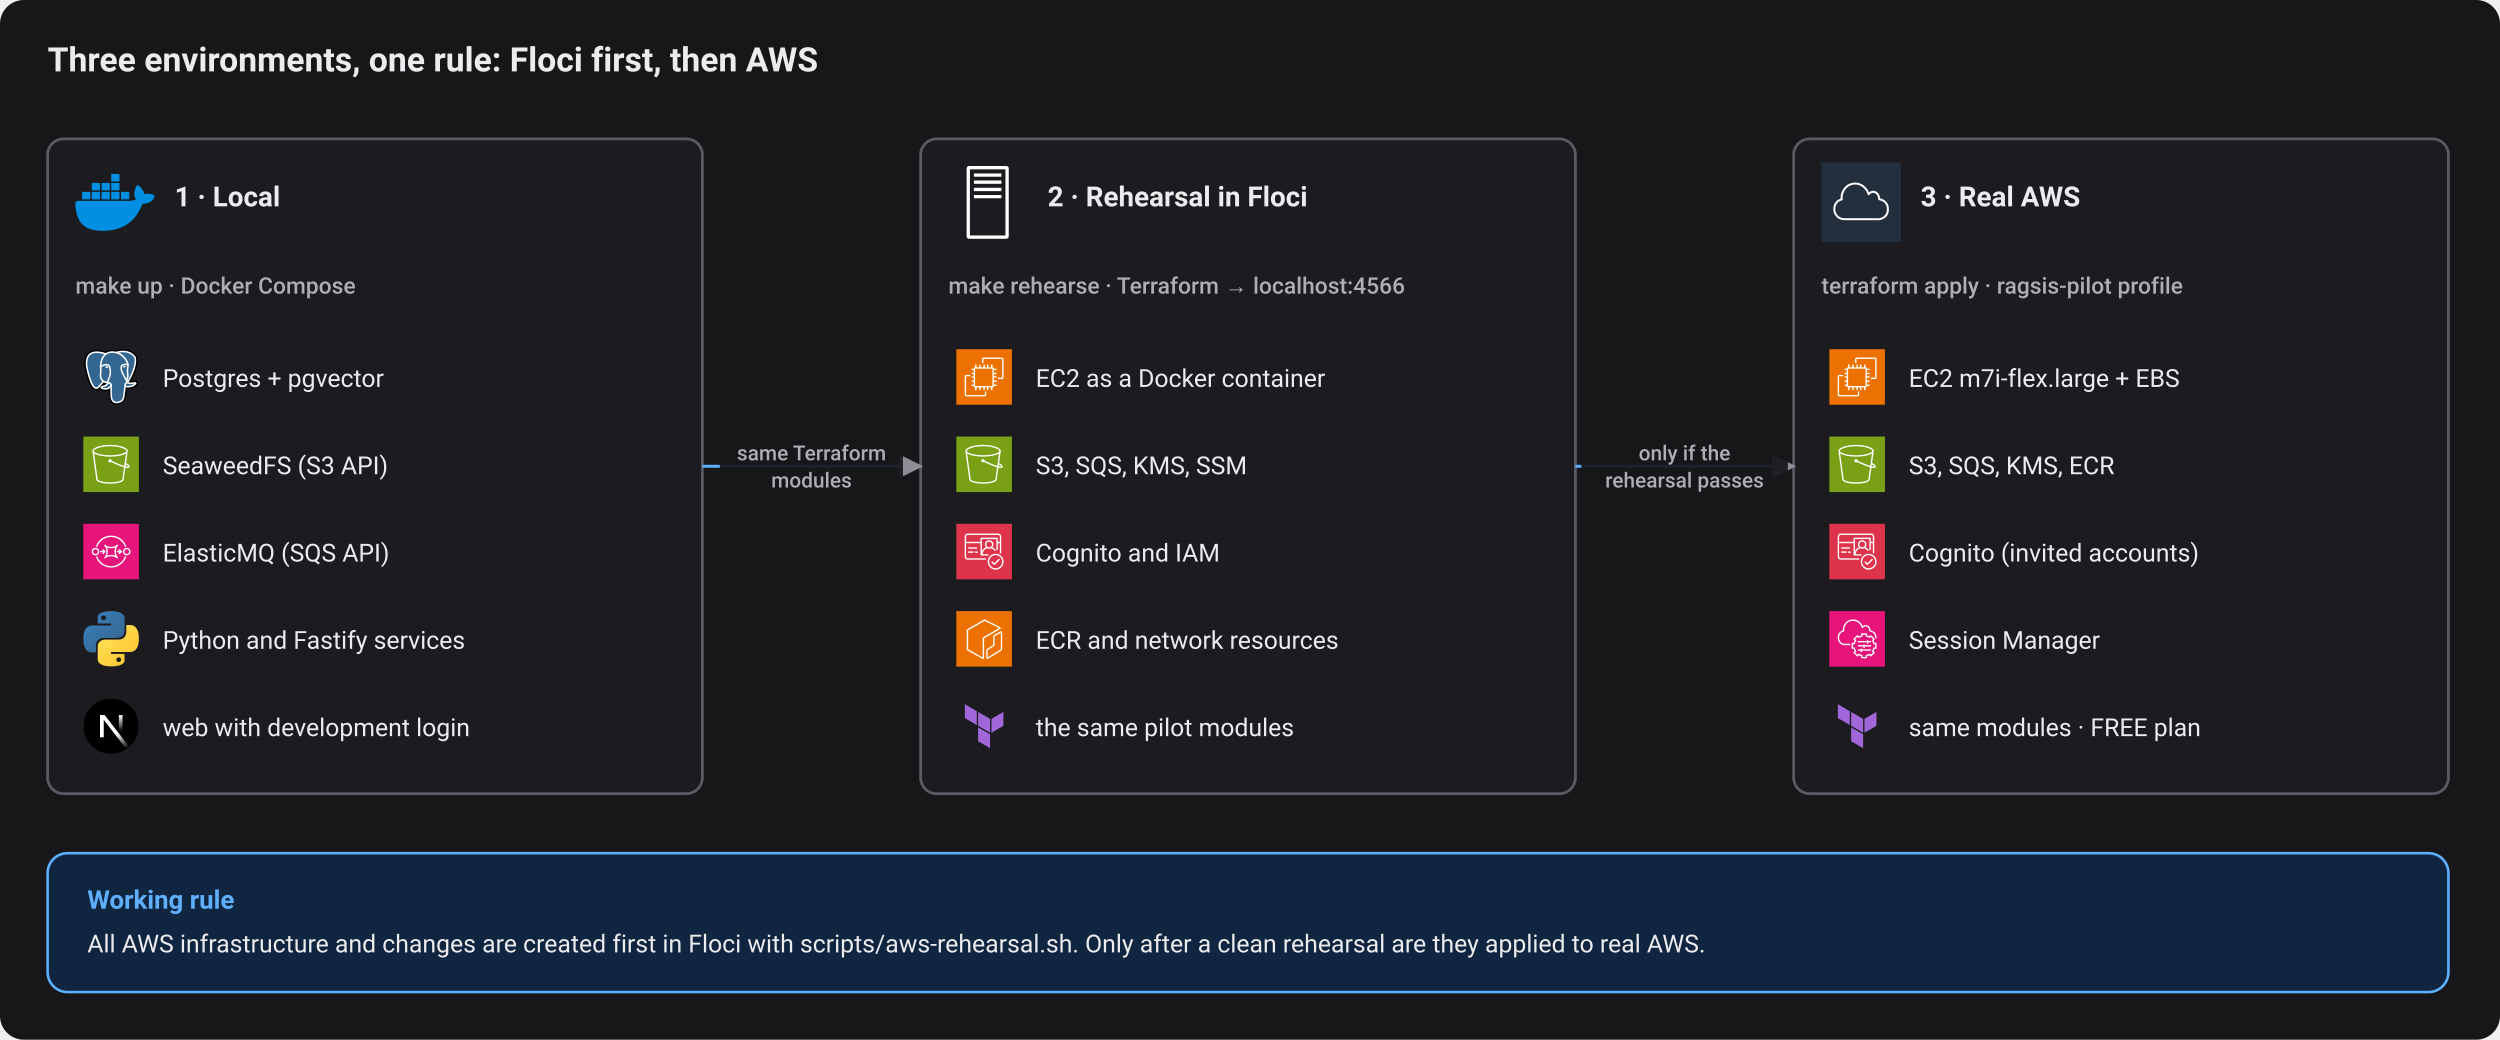
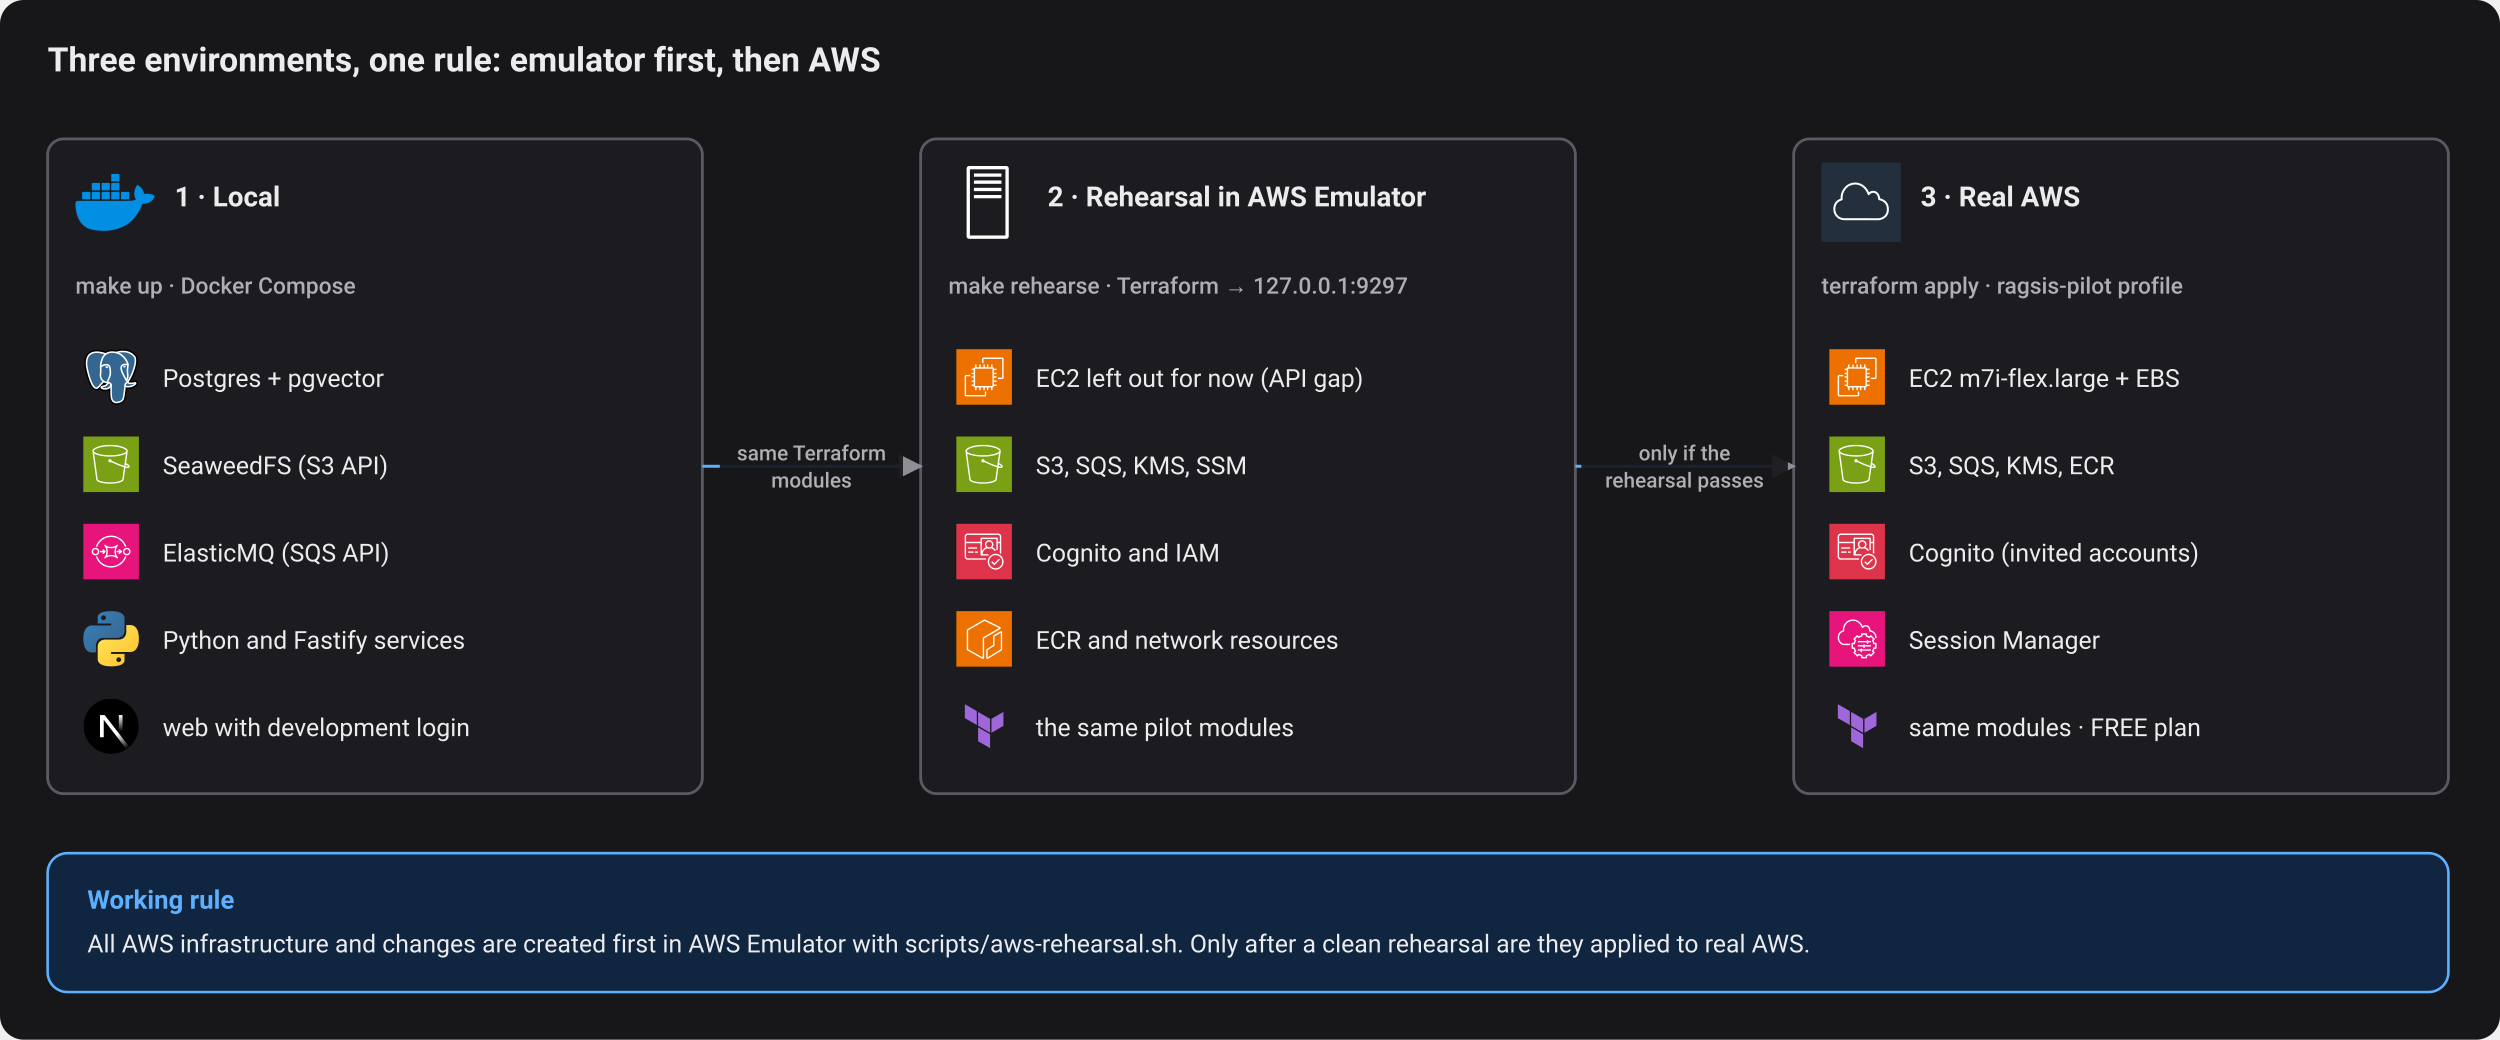
<svg xmlns="http://www.w3.org/2000/svg" viewBox="0 0 1260 524" width="1260" height="524" font-family="ui-sans-serif, system-ui, -apple-system, 'Segoe UI', Roboto, 'Helvetica Neue', Arial, sans-serif" role="img" aria-labelledby="t d">
  <defs>
    <marker id="arrow" viewBox="0 0 10 10" refX="9" refY="5" markerWidth="8" markerHeight="8" orient="auto">
      <path d="M0,0 L10,5 L0,10 z" fill="#8e8e96" />
    </marker>
    <marker id="arrow-s" viewBox="0 0 10 10" refX="1" refY="5" markerWidth="8" markerHeight="8" orient="auto-start-reverse">
      <path d="M0,0 L10,5 L0,10 z" fill="#8e8e96" />
    </marker>
  </defs>
  <rect width="1260" height="524" rx="12" fill="#17171a" />
-   <text x="24.0" y="36.0" font-size="17" font-weight="700" fill="#ececef" text-anchor="start">Three environments, one rule: Floci first, then AWS</text>
+   <text x="24.0" y="36.0" font-size="17" font-weight="700" fill="#ececef" text-anchor="start">Three environments, one rule: emulator first, then AWS</text>
  <rect x="24" y="70" width="330" height="330" rx="8" fill="#1c1c20" stroke="#5a5a64" stroke-width="1.4" />
  <text x="36.0" y="89.0" font-size="12.5" font-weight="600" fill="#aeaeb5" text-anchor="start" />
  <svg x="38.0" y="82.0" width="40.0" height="40.0" viewBox="0 0 24 24" preserveAspectRatio="xMidYMid meet">
    <g fill="#008fe2">
      <path d="M13.98 11.08h2.12a.19.19 0 0 0 .19-.19V9.01a.19.19 0 0 0-.19-.19h-2.12a.18.18 0 0 0-.18.18v1.9c0 .1.08.18.18.18m-2.95-5.43h2.12a.19.19 0 0 0 .18-.19V3.57a.19.19 0 0 0-.18-.18h-2.12a.18.18 0 0 0-.19.18v1.9c0 .1.09.18.19.18m0 2.71h2.12a.19.19 0 0 0 .18-.18V6.29a.19.19 0 0 0-.18-.18h-2.12a.18.18 0 0 0-.19.18v1.89c0 .1.09.18.19.18m-2.93 0h2.12a.19.19 0 0 0 .18-.18V6.29a.18.18 0 0 0-.18-.18H8.1a.18.18 0 0 0-.18.18v1.89c0 .1.08.18.18.18m-2.96 0h2.11a.19.19 0 0 0 .19-.18V6.29a.18.18 0 0 0-.19-.18H5.14a.19.19 0 0 0-.19.18v1.89c0 .1.08.18.19.18m5.89 2.72h2.12a.19.19 0 0 0 .18-.19V9.01a.19.19 0 0 0-.18-.19h-2.12a.18.18 0 0 0-.19.18v1.9c0 .1.09.18.19.18m-2.93 0h2.12a.18.18 0 0 0 .18-.19V9.01a.18.18 0 0 0-.18-.19H8.1a.18.18 0 0 0-.18.18v1.9c0 .1.08.18.18.18m-2.96 0h2.11a.18.18 0 0 0 .19-.19V9.01a.18.18 0 0 0-.18-.19H5.14a.19.19 0 0 0-.19.19v1.88c0 .1.08.19.19.19m-2.92 0h2.12a.18.18 0 0 0 .18-.19V9.01a.18.18 0 0 0-.18-.19H2.22a.18.18 0 0 0-.19.18v1.9c0 .1.08.18.19.18m21.54-1.19c-.06-.05-.67-.51-1.95-.51-.34 0-.68.03-1.01.09a3.77 3.77 0 0 0-1.72-2.57l-.34-.2-.23.33a4.6 4.6 0 0 0-.6 1.43c-.24.97-.1 1.88.4 2.66a4.7 4.7 0 0 1-1.75.42H.76a.75.75 0 0 0-.76.75 11.38 11.38 0 0 0 .7 4.06 6.03 6.03 0 0 0 2.4 3.12c1.18.73 3.1 1.14 5.28 1.14.98 0 1.96-.08 2.93-.26a12.25 12.25 0 0 0 3.82-1.4 10.5 10.5 0 0 0 2.61-2.13c1.25-1.42 2-3 2.55-4.4h.23c1.37 0 2.21-.55 2.68-1 .3-.3.55-.66.7-1.06l.1-.28Z" />
    </g>
  </svg>
  <text x="88.0" y="104.0" font-size="14" font-weight="700" fill="#ececef" text-anchor="start">1 · Local</text>
  <text x="38.0" y="148.0" font-size="11.5" font-weight="500" fill="#aeaeb5" text-anchor="start">make up · Docker Compose</text>
  <svg x="42.0" y="176.0" width="28.0" height="28.0" viewBox="0 0 432.071 445.383" preserveAspectRatio="xMidYMid meet">
    <g style="fill-rule:nonzero;clip-rule:nonzero;fill:none;stroke:#fff;stroke-width:12.465;stroke-linecap:round;stroke-linejoin:round;stroke-miterlimit:4">
      <path d="M323.205 324.227c2.833-23.601 1.984-27.062 19.563-23.239l4.463.392c13.517.615 31.199-2.174 41.587-7 22.362-10.376 35.622-27.7 13.572-23.148-50.297 10.376-53.755-6.655-53.755-6.655 53.111-78.803 75.313-178.836 56.149-203.322-52.27-66.789-142.748-35.206-144.262-34.386l-.482.089c-9.938-2.062-21.06-3.294-33.554-3.496-22.761-.374-40.032 5.967-53.133 15.904 0 0-161.408-66.498-153.899 83.628 1.597 31.936 45.777 241.655 98.47 178.31 19.259-23.163 37.871-42.748 37.871-42.748 9.242 6.14 20.307 9.272 31.912 8.147l.897-.765c-.281 2.876-.157 5.689.359 9.019-13.572 15.167-9.584 17.83-36.723 23.416-27.457 5.659-11.326 15.734-.797 18.367 12.768 3.193 42.305 7.716 62.268-20.224l-.795 3.188c5.325 4.26 4.965 30.619 5.72 49.452.756 18.834 2.017 36.409 5.856 46.771 3.839 10.36 8.369 37.05 44.036 29.406 29.809-6.388 52.6-15.582 54.677-101.107" style="fill:#000;stroke:#000;stroke-width:37.395;stroke-linecap:butt;stroke-linejoin:miter" />
      <path stroke="none" d="M402.395 271.23c-50.302 10.376-53.76-6.655-53.76-6.655 53.111-78.808 75.313-178.843 56.153-203.326-52.27-66.785-142.752-35.2-144.262-34.38l-.486.087c-9.938-2.063-21.06-3.292-33.56-3.496-22.761-.373-40.026 5.967-53.127 15.902 0 0-161.411-66.495-153.904 83.63 1.597 31.938 45.776 241.657 98.471 178.312 19.26-23.163 37.869-42.748 37.869-42.748 9.243 6.14 20.308 9.272 31.908 8.147l.901-.765c-.28 2.876-.152 5.689.361 9.019-13.575 15.167-9.586 17.83-36.723 23.416-27.459 5.659-11.328 15.734-.796 18.367 12.768 3.193 42.307 7.716 62.266-20.224l-.796 3.188c5.319 4.26 9.054 27.711 8.428 48.969-.626 21.259-1.044 35.854 3.147 47.254 4.191 11.4 8.368 37.05 44.042 29.406 29.809-6.388 45.256-22.942 47.405-50.555 1.525-19.631 4.976-16.729 5.194-34.28l2.768-8.309c3.192-26.611.507-35.196 18.872-31.203l4.463.392c13.517.615 31.208-2.174 41.591-7 22.358-10.376 35.618-27.7 13.573-23.148z" style="fill:#336791;stroke:none" />
      <path d="M215.866 286.484c-1.385 49.516.348 99.377 5.193 111.495 4.848 12.118 15.223 35.688 50.9 28.045 29.806-6.39 40.651-18.756 45.357-46.051 3.466-20.082 10.148-75.854 11.005-87.281M173.104 38.256S11.583-27.76 19.092 122.365c1.597 31.938 45.779 241.664 98.473 178.316 19.256-23.166 36.671-41.335 36.671-41.335M260.349 26.207c-5.591 1.753 89.848-34.889 144.087 34.417 19.159 24.484-3.043 124.519-56.153 203.329" />
      <path d="M348.282 263.953s3.461 17.036 53.764 6.653c22.04-4.552 8.776 12.774-13.577 23.155-18.345 8.514-59.474 10.696-60.146-1.069-1.729-30.355 21.647-21.133 19.96-28.739-1.525-6.85-11.979-13.573-18.894-30.338-6.037-14.633-82.796-126.849 21.287-110.183 3.813-.789-27.146-99.002-124.553-100.599-97.385-1.597-94.19 119.762-94.19 119.762" style="stroke-linejoin:bevel" />
      <path d="M188.604 274.334c-13.577 15.166-9.584 17.829-36.723 23.417-27.459 5.66-11.326 15.733-.797 18.365 12.768 3.195 42.307 7.718 62.266-20.229 6.078-8.509-.036-22.086-8.385-25.547-4.034-1.671-9.428-3.765-16.361 3.994z" />
      <path d="M187.715 274.069c-1.368-8.917 2.93-19.528 7.536-31.942 6.922-18.626 22.893-37.255 10.117-96.339-9.523-44.029-73.396-9.163-73.436-3.193-.039 5.968 2.889 30.26-1.067 58.548-5.162 36.913 23.488 68.132 56.479 64.938" />
      <path d="M172.517 141.7c-.288 2.039 3.733 7.48 8.976 8.207 5.234.73 9.714-3.522 9.998-5.559.284-2.039-3.732-4.285-8.977-5.015-5.237-.731-9.719.333-9.996 2.367z" style="fill:#fff;stroke-width:4.155;stroke-linecap:butt;stroke-linejoin:miter" />
      <path d="M331.941 137.543c.284 2.039-3.732 7.48-8.976 8.207-5.238.73-9.718-3.522-10.005-5.559-.277-2.039 3.74-4.285 8.979-5.015 5.239-.73 9.718.333 10.002 2.368z" style="fill:#fff;stroke-width:2.078;stroke-linecap:butt;stroke-linejoin:miter" />
      <path d="M350.676 123.432c.863 15.994-3.445 26.888-3.988 43.914-.804 24.748 11.799 53.074-7.191 81.435" />
    </g>
  </svg>
  <text x="82.0" y="195.0" font-size="12.5" font-weight="400" fill="#ececef" text-anchor="start">Postgres + pgvector</text>
  <svg x="42.0" y="220.0" width="28.0" height="28.0" viewBox="0 0 80 80" preserveAspectRatio="xMidYMid meet">
    <g stroke="none" stroke-width="1" fill="none" fill-rule="evenodd">
      <g fill="#7AA116">
        <rect x="0" y="0" width="80" height="80" />
      </g>
      <g transform="translate(12.9999, 11.9996)" fill="#FFFFFF">
        <path d="M47.836,30.893 L48.22,28.189 C51.761,30.31 51.807,31.186 51.806,31.21 C51.8,31.215 51.196,31.719 47.836,30.893 L47.836,30.893 Z M45.893,30.353 C39.773,28.501 31.25,24.591 27.801,22.961 C27.801,22.947 27.805,22.934 27.805,22.92 C27.805,21.595 26.727,20.517 25.401,20.517 C24.077,20.517 22.999,21.595 22.999,22.92 C22.999,24.245 24.077,25.323 25.401,25.323 C25.983,25.323 26.511,25.106 26.928,24.761 C30.986,26.682 39.443,30.535 45.608,32.355 L43.17,49.561 C43.163,49.608 43.16,49.655 43.16,49.702 C43.16,51.217 36.453,54 25.494,54 C14.419,54 7.641,51.217 7.641,49.702 C7.641,49.656 7.638,49.611 7.632,49.566 L2.538,12.359 C6.947,15.394 16.43,17 25.5,17 C34.556,17 44.023,15.4 48.441,12.374 L45.893,30.353 Z M2,8.478 C2.072,7.162 9.634,2 25.5,2 C41.364,2 48.927,7.161 49,8.478 L49,8.927 C48.13,11.878 38.33,15 25.5,15 C12.648,15 2.843,11.868 2,8.913 L2,8.478 Z M51,8.5 C51,5.035 41.066,0 25.5,0 C9.934,0 0,5.035 0,8.5 L0.094,9.254 L5.642,49.778 C5.775,54.31 17.861,56 25.494,56 C34.966,56 45.029,53.822 45.159,49.781 L47.555,32.884 C48.888,33.203 49.985,33.366 50.866,33.366 C52.049,33.366 52.849,33.077 53.334,32.499 C53.732,32.025 53.884,31.451 53.77,30.84 C53.511,29.456 51.868,27.964 48.522,26.055 L50.898,9.293 L51,8.5 Z" />
      </g>
    </g>
  </svg>
  <text x="82.0" y="239.0" font-size="12.5" font-weight="400" fill="#ececef" text-anchor="start">SeaweedFS (S3 API)</text>
  <svg x="42.0" y="264.0" width="28.0" height="28.0" viewBox="0 0 80 80" preserveAspectRatio="xMidYMid meet">
    <g stroke="none" stroke-width="1" fill="none" fill-rule="evenodd">
      <g fill="#E7157B">
        <rect x="0" y="0" width="80" height="80" />
      </g>
      <path d="M28.717,43.688 L31.719,40.722 C31.907,40.536 32.013,40.283 32.014,40.02 C32.015,39.756 31.91,39.503 31.723,39.316 L28.721,36.316 L27.302,37.718 L28.59,39.006 L24.009,39.006 L24.009,40.994 L28.606,40.994 L27.306,42.278 L28.717,43.688 Z M51.628,43.778 L55.63,40.793 C55.88,40.605 56.03,40.311 56.03,39.999 C56.03,39.686 55.88,39.391 55.629,39.203 L51.627,36.222 L50.426,37.813 L52.027,39.006 L48.024,39.006 L48.024,40.994 L52.026,40.994 L50.425,42.187 L51.628,43.778 Z M35.208,40 C35.208,42.111 34.843,44.101 34.16,45.833 C35.961,45.141 37.991,44.795 40.019,44.795 C42.048,44.795 44.078,45.141 45.877,45.833 C45.196,44.101 44.83,42.111 44.83,40 C44.83,37.889 45.196,35.9 45.877,34.167 C42.278,35.55 37.761,35.55 34.16,34.167 C34.843,35.9 35.208,37.889 35.208,40 L35.208,40 Z M30.306,49.651 C30.111,49.457 30.013,49.203 30.013,48.948 C30.013,48.694 30.111,48.439 30.306,48.245 C32.122,46.441 33.207,43.358 33.207,40 C33.207,36.642 32.122,33.559 30.306,31.755 C30.111,31.561 30.013,31.306 30.013,31.052 C30.013,30.797 30.111,30.543 30.306,30.349 C30.697,29.96 31.33,29.96 31.721,30.349 C35.598,34.202 44.44,34.202 48.318,30.349 C48.709,29.96 49.341,29.96 49.733,30.349 C49.928,30.543 50.026,30.797 50.026,31.052 C50.026,31.306 49.928,31.561 49.733,31.755 C47.916,33.559 46.832,36.642 46.832,40 C46.832,43.358 47.916,46.441 49.733,48.245 C49.928,48.439 50.026,48.694 50.026,48.948 C50.026,49.203 49.928,49.457 49.733,49.651 C49.537,49.845 49.281,49.943 49.025,49.943 C48.769,49.943 48.513,49.845 48.318,49.651 C44.44,45.798 35.598,45.798 31.721,49.651 C31.33,50.04 30.697,50.04 30.306,49.651 L30.306,49.651 Z M66.001,40.005 C66.001,39.078 65.638,38.207 64.978,37.552 C64.298,36.875 63.403,36.538 62.51,36.538 C61.616,36.538 60.722,36.875 60.041,37.552 C58.679,38.904 58.679,41.105 60.041,42.458 C61.402,43.81 63.615,43.811 64.978,42.458 C65.638,41.803 66.001,40.932 66.001,40.005 L66.001,40.005 Z M66.393,43.864 C65.323,44.928 63.917,45.459 62.51,45.459 C61.103,45.459 59.697,44.928 58.626,43.864 C56.484,41.736 56.484,38.274 58.626,36.146 C60.769,34.017 64.253,34.019 66.393,36.146 C68.536,38.274 68.536,41.736 66.393,43.864 L66.393,43.864 Z M20.98,40.028 C20.98,39.101 20.617,38.23 19.957,37.575 C19.298,36.92 18.421,36.559 17.489,36.559 C16.557,36.559 15.681,36.92 15.02,37.575 C14.361,38.23 13.999,39.101 13.999,40.028 C13.999,40.953 14.361,41.824 15.02,42.481 C16.34,43.79 18.639,43.79 19.957,42.481 C20.617,41.824 20.98,40.953 20.98,40.028 L20.98,40.028 Z M21.372,43.887 C20.302,44.95 18.896,45.482 17.489,45.482 C16.083,45.482 14.677,44.95 13.605,43.887 C11.465,41.759 11.465,38.297 13.605,36.169 C15.748,34.041 19.231,34.041 21.372,36.169 C23.514,38.297 23.514,41.759 21.372,43.887 L21.372,43.887 Z M54.896,54.856 C50.901,58.826 45.589,61.011 39.939,61.011 C34.288,61.011 28.976,58.826 24.982,54.856 C22.242,52.135 20.734,48.883 19.951,46.635 L18.06,47.285 C18.912,49.731 20.558,53.273 23.567,56.262 C27.939,60.608 33.753,63 39.939,63 C46.124,63 51.938,60.608 56.311,56.262 C58.837,53.753 60.85,50.564 61.979,47.282 L60.086,46.638 C59.053,49.638 57.21,52.557 54.896,54.856 L54.896,54.856 Z M19.95,33.366 L18.061,32.714 C19.272,29.25 21.229,26.061 23.573,23.733 C27.943,19.391 33.755,17 39.939,17 C46.123,17 51.935,19.391 56.305,23.733 C58.771,26.184 60.84,29.457 61.977,32.714 L60.088,33.366 C59.044,30.384 57.15,27.385 54.89,25.139 C50.898,21.172 45.588,18.989 39.939,18.989 C34.29,18.989 28.98,21.172 24.988,25.139 C22.854,27.26 21.065,30.182 19.95,33.366 L19.95,33.366 Z" fill="#FFFFFF" />
    </g>
  </svg>
  <text x="82.0" y="283.0" font-size="12.5" font-weight="400" fill="#ececef" text-anchor="start">ElasticMQ (SQS API)</text>
  <svg x="42.0" y="308.0" width="28.0" height="28.0" viewBox="16 16 32 32" preserveAspectRatio="xMidYMid meet">
    <g fill="none">
      <path fill="url(#i127-a)" d="M31.885 16c-8.124 0-7.617 3.523-7.617 3.523l.01 3.65h7.752v1.095H21.197S16 23.678 16 31.876c0 8.196 4.537 7.906 4.537 7.906h2.708v-3.804s-.146-4.537 4.465-4.537h7.688s4.32.07 4.32-4.175v-7.019S40.374 16 31.885 16zm-4.275 2.454a1.394 1.394 0 1 1 0 2.79 1.393 1.393 0 0 1-1.395-1.395c0-.771.624-1.395 1.395-1.395z" />
      <path fill="url(#i127-b)" d="M32.115 47.833c8.124 0 7.617-3.523 7.617-3.523l-.01-3.65H31.97v-1.095h10.832S48 40.155 48 31.958c0-8.197-4.537-7.906-4.537-7.906h-2.708v3.803s.146 4.537-4.465 4.537h-7.688s-4.32-.07-4.32 4.175v7.019s-.656 4.247 7.833 4.247zm4.275-2.454a1.393 1.393 0 0 1-1.395-1.395 1.394 1.394 0 1 1 1.395 1.395z" />
      <defs>
        <linearGradient id="i127-a" x1="19.075" x2="34.898" y1="18.782" y2="34.658" gradientUnits="userSpaceOnUse">
          <stop stop-color="#387EB8" />
          <stop offset="1" stop-color="#366994" />
        </linearGradient>
        <linearGradient id="i127-b" x1="28.809" x2="45.803" y1="28.882" y2="45.163" gradientUnits="userSpaceOnUse">
          <stop stop-color="#FFE052" />
          <stop offset="1" stop-color="#FFC331" />
        </linearGradient>
      </defs>
    </g>
  </svg>
  <text x="82.0" y="327.0" font-size="12.5" font-weight="400" fill="#ececef" text-anchor="start">Python and Fastify services</text>
  <svg x="42.0" y="352.0" width="28.0" height="28.0" viewBox="0 0 180 180" preserveAspectRatio="xMidYMid meet">
    <mask height="180" id="i128-:r8:mask0_408_134" maskUnits="userSpaceOnUse" width="180" x="0" y="0" style="mask-type: alpha;">
      <circle cx="90" cy="90" fill="black" r="90" />
    </mask>
    <g mask="url(#i128-:r8:mask0_408_134)">
      <circle cx="90" cy="90" data-circle="true" fill="black" r="90" />
      <path d="M149.508 157.52L69.142 54H54V125.97H66.114V69.384L139.999 164.845C143.333 162.614 146.509 160.165 149.508 157.52Z" fill="url(#i128-:r8:paint0_linear_408_134)" />
      <rect fill="url(#i128-:r8:paint1_linear_408_134)" height="72" width="12" x="115" y="54" />
    </g>
    <defs>
      <linearGradient gradientUnits="userSpaceOnUse" id="i128-:r8:paint0_linear_408_134" x1="109" x2="144.5" y1="116.5" y2="160.5">
        <stop stop-color="white" />
        <stop offset="1" stop-color="white" stop-opacity="0" />
      </linearGradient>
      <linearGradient gradientUnits="userSpaceOnUse" id="i128-:r8:paint1_linear_408_134" x1="121" x2="120.799" y1="54" y2="106.875">
        <stop stop-color="white" />
        <stop offset="1" stop-color="white" stop-opacity="0" />
      </linearGradient>
    </defs>
  </svg>
  <text x="82.0" y="371.0" font-size="12.5" font-weight="400" fill="#ececef" text-anchor="start">web with development login</text>
  <rect x="464" y="70" width="330" height="330" rx="8" fill="#1c1c20" stroke="#5a5a64" stroke-width="1.4" />
  <text x="476.0" y="89.0" font-size="12.5" font-weight="600" fill="#aeaeb5" text-anchor="start" />
  <svg x="478.0" y="82.0" width="40.0" height="40.0" viewBox="0 0 48 48" preserveAspectRatio="xMidYMid meet">
    <g stroke="none" stroke-width="1" fill="none" fill-rule="evenodd">
      <path d="M15.437,21.52 L32.064,21.52 L32.064,19.52 L15.437,19.52 L15.437,21.52 Z M15.437,17.196 L32.064,17.196 L32.064,15.196 L15.437,15.196 L15.437,17.196 Z M15.437,12.762 L32.064,12.762 L32.064,10.762 L15.437,10.762 L15.437,12.762 Z M15.437,8.494 L32.064,8.494 L32.064,6.494 L15.437,6.494 L15.437,8.494 Z M13,44.013 L34.499,44.013 L34.499,4 L13,4 L13,44.013 Z M35.032,2 L12.468,2 C11.659,2 11,2.659 11,3.469 L11,44.545 C11,45.355 11.659,46.013 12.468,46.013 L35.032,46.013 C35.841,46.013 36.499,45.355 36.499,44.545 L36.499,3.469 C36.499,2.659 35.841,2 35.032,2 L35.032,2 Z" fill="#FFFFFF" />
    </g>
  </svg>
-   <text x="528.0" y="104.0" font-size="14" font-weight="700" fill="#ececef" text-anchor="start">2 · Rehearsal in Floci</text>
-   <text x="478.0" y="148.0" font-size="11.5" font-weight="500" fill="#aeaeb5" text-anchor="start">make rehearse · Terraform → localhost:4566</text>
+   <text x="528.0" y="104.0" font-size="14" font-weight="700" fill="#ececef" text-anchor="start">2 · Rehearsal in AWS Emulator</text>
+   <text x="478.0" y="148.0" font-size="11.5" font-weight="500" fill="#aeaeb5" text-anchor="start">make rehearse · Terraform → 127.0.0.1:9297</text>
  <svg x="482.0" y="176.0" width="28.0" height="28.0" viewBox="0 0 80 80" preserveAspectRatio="xMidYMid meet">
    <g stroke="none" stroke-width="1" fill="none" fill-rule="evenodd">
      <g fill="#ED7100">
        <rect x="0" y="0" width="80" height="80" />
      </g>
      <path d="M27,53 L52,53 L52,28 L27,28 L27,53 Z M54,28 L58,28 L58,30 L54,30 L54,34 L58,34 L58,36 L54,36 L54,39 L58,39 L58,41 L54,41 L54,45 L58,45 L58,47 L54,47 L54,51 L58,51 L58,53 L54,53 L54,53.136 C54,54.164 53.164,55 52.136,55 L52,55 L52,59 L50,59 L50,55 L46,55 L46,59 L44,59 L44,55 L41,55 L41,59 L39,59 L39,55 L35,55 L35,59 L33,59 L33,55 L29,55 L29,59 L27,59 L27,55 L26.864,55 C25.836,55 25,54.164 25,53.136 L25,53 L22,53 L22,51 L25,51 L25,47 L22,47 L22,45 L25,45 L25,41 L22,41 L22,39 L25,39 L25,36 L22,36 L22,34 L25,34 L25,30 L22,30 L22,28 L25,28 L25,27.864 C25,26.836 25.836,26 26.864,26 L27,26 L27,22 L29,22 L29,26 L33,26 L33,22 L35,22 L35,26 L39,26 L39,22 L41,22 L41,26 L44,26 L44,22 L46,22 L46,26 L50,26 L50,22 L52,22 L52,26 L52.136,26 C53.164,26 54,26.836 54,27.864 L54,28 Z M41,65.876 C41,65.944 40.944,66 40.876,66 L14.124,66 C14.056,66 14,65.944 14,65.876 L14,39.124 C14,39.056 14.056,39 14.124,39 L20,39 L20,37 L14.124,37 C12.953,37 12,37.953 12,39.124 L12,65.876 C12,67.047 12.953,68 14.124,68 L40.876,68 C42.047,68 43,67.047 43,65.876 L43,61 L41,61 L41,65.876 Z M68,14.124 L68,40.876 C68,42.047 67.047,43 65.876,43 L60,43 L60,41 L65.876,41 C65.944,41 66,40.944 66,40.876 L66,14.124 C66,14.056 65.944,14 65.876,14 L39.124,14 C39.056,14 39,14.056 39,14.124 L39,20 L37,20 L37,14.124 C37,12.953 37.953,12 39.124,12 L65.876,12 C67.047,12 68,12.953 68,14.124 L68,14.124 Z" fill="#FFFFFF" />
    </g>
  </svg>
-   <text x="522.0" y="195.0" font-size="12.5" font-weight="400" fill="#ececef" text-anchor="start">EC2 as a Docker container</text>
+   <text x="522.0" y="195.0" font-size="12.5" font-weight="400" fill="#ececef" text-anchor="start">EC2 left out for now (API gap)</text>
  <svg x="482.0" y="220.0" width="28.0" height="28.0" viewBox="0 0 80 80" preserveAspectRatio="xMidYMid meet">
    <g stroke="none" stroke-width="1" fill="none" fill-rule="evenodd">
      <g fill="#7AA116">
        <rect x="0" y="0" width="80" height="80" />
      </g>
      <g transform="translate(12.9999, 11.9996)" fill="#FFFFFF">
        <path d="M47.836,30.893 L48.22,28.189 C51.761,30.31 51.807,31.186 51.806,31.21 C51.8,31.215 51.196,31.719 47.836,30.893 L47.836,30.893 Z M45.893,30.353 C39.773,28.501 31.25,24.591 27.801,22.961 C27.801,22.947 27.805,22.934 27.805,22.92 C27.805,21.595 26.727,20.517 25.401,20.517 C24.077,20.517 22.999,21.595 22.999,22.92 C22.999,24.245 24.077,25.323 25.401,25.323 C25.983,25.323 26.511,25.106 26.928,24.761 C30.986,26.682 39.443,30.535 45.608,32.355 L43.17,49.561 C43.163,49.608 43.16,49.655 43.16,49.702 C43.16,51.217 36.453,54 25.494,54 C14.419,54 7.641,51.217 7.641,49.702 C7.641,49.656 7.638,49.611 7.632,49.566 L2.538,12.359 C6.947,15.394 16.43,17 25.5,17 C34.556,17 44.023,15.4 48.441,12.374 L45.893,30.353 Z M2,8.478 C2.072,7.162 9.634,2 25.5,2 C41.364,2 48.927,7.161 49,8.478 L49,8.927 C48.13,11.878 38.33,15 25.5,15 C12.648,15 2.843,11.868 2,8.913 L2,8.478 Z M51,8.5 C51,5.035 41.066,0 25.5,0 C9.934,0 0,5.035 0,8.5 L0.094,9.254 L5.642,49.778 C5.775,54.31 17.861,56 25.494,56 C34.966,56 45.029,53.822 45.159,49.781 L47.555,32.884 C48.888,33.203 49.985,33.366 50.866,33.366 C52.049,33.366 52.849,33.077 53.334,32.499 C53.732,32.025 53.884,31.451 53.77,30.84 C53.511,29.456 51.868,27.964 48.522,26.055 L50.898,9.293 L51,8.5 Z" />
      </g>
    </g>
  </svg>
  <text x="522.0" y="239.0" font-size="12.5" font-weight="400" fill="#ececef" text-anchor="start">S3, SQS, KMS, SSM</text>
  <svg x="482.0" y="264.0" width="28.0" height="28.0" viewBox="0 0 80 80" preserveAspectRatio="xMidYMid meet">
    <g stroke="none" stroke-width="1" fill="none" fill-rule="evenodd">
      <g fill="#DD344C">
        <rect x="0" y="0" width="80" height="80" />
      </g>
      <path d="M16.964,35.808 L29.869,35.808 L29.869,33.825 L16.964,33.825 L16.964,35.808 Z M61.376,50.231 L62.779,51.633 L55.407,58.994 C55.213,59.187 54.959,59.284 54.705,59.284 C54.451,59.284 54.197,59.187 54.004,58.994 L50.295,55.291 L51.699,53.89 L54.705,56.891 L61.376,50.231 Z M65.944,55.694 C65.718,57.557 64.959,59.291 63.747,60.709 C62.886,61.716 61.799,62.548 60.604,63.115 C59.001,63.876 57.22,64.164 55.446,63.948 C53.721,63.738 52.095,63.058 50.74,61.982 C48.137,59.916 46.822,56.711 47.222,53.409 C47.601,50.288 49.492,47.566 52.28,46.127 C53.616,45.438 55.08,45.084 56.57,45.084 C56.952,45.084 57.337,45.108 57.721,45.155 C60.834,45.534 63.55,47.437 64.981,50.243 C65.84,51.926 66.172,53.811 65.944,55.694 L65.944,55.694 Z M66.75,49.344 C65.018,45.948 61.732,43.646 57.962,43.187 C55.681,42.908 53.403,43.317 51.369,44.366 C47.996,46.106 45.709,49.398 45.251,53.171 C44.768,57.161 46.358,61.036 49.505,63.535 C51.146,64.837 53.117,65.661 55.205,65.916 C55.667,65.972 56.13,66 56.592,66 C58.271,66 59.93,65.629 61.456,64.906 C62.902,64.22 64.218,63.213 65.257,61.995 C66.723,60.28 67.643,58.184 67.916,55.932 C68.191,53.657 67.788,51.379 66.75,49.344 L66.75,49.344 Z M26.891,41.756 L30.862,41.756 L30.862,39.773 L26.891,39.773 L26.891,41.756 Z M16.964,41.756 L24.905,41.756 L24.905,39.773 L16.964,39.773 L16.964,41.756 Z M16.106,15.983 L60.508,15.983 C61.677,15.983 62.628,17.139 62.628,18.561 L62.628,25.895 L59.65,25.895 L59.65,20.939 C59.65,20.392 59.206,19.948 58.657,19.948 L35.825,19.948 C35.276,19.948 34.832,20.392 34.832,20.939 L34.832,25.895 L13.985,25.895 L13.985,18.561 C13.985,17.163 14.957,15.983 16.106,15.983 L16.106,15.983 Z M47.256,25.608 C49.561,25.608 51.436,27.461 51.436,29.739 C51.436,31.241 50.608,32.623 49.273,33.347 C48.007,34.034 46.48,34.025 45.23,33.348 C43.901,32.622 43.076,31.24 43.076,29.739 C43.076,27.461 44.95,25.608 47.256,25.608 L47.256,25.608 Z M13.985,47.108 L13.985,27.878 L34.832,27.878 L34.832,44.729 C34.832,45.278 35.276,45.721 35.825,45.721 L46.203,45.721 L46.203,43.738 L37.912,43.738 C37.998,39.771 40.636,36.344 44.434,35.25 C46.189,36.07 48.285,36.078 50.067,35.249 C52.229,35.873 54.121,37.318 55.293,39.254 L56.992,38.227 C55.789,36.243 53.963,34.695 51.845,33.795 C52.838,32.694 53.422,31.263 53.422,29.739 C53.422,26.368 50.655,23.625 47.256,23.625 C43.856,23.625 41.09,26.368 41.09,29.739 C41.09,31.257 41.668,32.683 42.654,33.784 C40,34.9 37.928,36.992 36.818,39.573 L36.818,21.93 L57.665,21.93 L57.665,37.79 L59.65,37.79 L59.65,27.878 L62.628,27.878 L62.629,42.747 L64.615,42.747 L64.614,18.561 C64.614,16.046 62.772,14 60.508,14 L16.106,14 C13.841,14 12,16.046 12,18.561 L12,47.108 C12,49.623 13.841,51.668 16.106,51.668 L42.774,51.668 L42.774,49.686 L16.106,49.686 C14.957,49.686 13.985,48.506 13.985,47.108 L13.985,47.108 Z" fill="#FFFFFF" />
    </g>
  </svg>
  <text x="522.0" y="283.0" font-size="12.5" font-weight="400" fill="#ececef" text-anchor="start">Cognito and IAM</text>
  <svg x="482.0" y="308.0" width="28.0" height="28.0" viewBox="0 0 80 80" preserveAspectRatio="xMidYMid meet">
    <g stroke="none" stroke-width="1" fill="none" fill-rule="evenodd">
      <g fill="#ED7100">
        <rect x="0" y="0" width="80" height="80" />
      </g>
      <path d="M38.788,37.578 C38.293,37.866 37.986,38.4 37.986,38.974 L37.986,66.72 L16.999,54.984 L16.999,27.708 L40.557,14.059 L61.485,24.428 L38.788,37.578 Z M63.92,24.402 C63.92,23.828 63.613,23.292 63.06,22.975 L41.346,12.215 C40.851,11.929 40.235,11.928 39.74,12.216 L15.802,26.084 C15.308,26.372 15,26.906 15,27.48 L15,55.216 C15,55.789 15.308,56.324 15.817,56.62 L37.574,68.785 C37.822,68.929 38.101,69 38.378,69 C38.655,69 38.934,68.929 39.181,68.785 C39.677,68.499 39.984,67.964 39.984,67.389 L39.984,39.201 L63.118,25.798 C63.613,25.511 63.92,24.977 63.92,24.402 L63.92,24.402 Z M63.969,55.047 L44.981,66.661 L44.981,56.262 L54.882,49.873 L54.95,49.424 C54.968,49.307 54.975,49.307 54.975,48.766 L55.006,36.36 L64,31.148 L63.969,55.047 Z M65.197,29.072 C64.7,28.782 64.084,28.783 63.589,29.072 L54.014,34.618 C53.714,34.782 53.008,35.166 53.008,35.958 L52.976,48.717 L43.851,54.606 C43.306,54.931 42.982,55.445 42.982,55.989 L42.982,67.308 C42.982,67.875 43.287,68.391 43.798,68.687 C44.065,68.841 44.362,68.919 44.657,68.919 C44.948,68.919 45.239,68.845 45.502,68.692 L65.168,56.664 C65.662,56.376 65.968,55.842 65.968,55.271 L66,30.466 C66,29.893 65.692,29.358 65.197,29.072 L65.197,29.072 Z" fill="#FFFFFF" />
    </g>
  </svg>
  <text x="522.0" y="327.0" font-size="12.5" font-weight="400" fill="#ececef" text-anchor="start">ECR and network resources</text>
  <svg x="482.0" y="352.0" width="28.0" height="28.0" viewBox="0 0 50 72" preserveAspectRatio="xMidYMid meet">
    <defs>
      <style>.i134-cls-1{fill:#a067da;fill-rule:evenodd;stroke-width:0}</style>
    </defs>
    <path d="m17.2 17.5 15.5 9v18l-15.5-9v-18ZM34.5 26.5v18l15.5-9v-18l-15.5 9ZM0 7.5v18l15.5 9v-18L0 7.5ZM17.2 55.5l15.5 9v-18l-15.5-9v18Z" class="i134-cls-1" />
  </svg>
  <text x="522.0" y="371.0" font-size="12.5" font-weight="400" fill="#ececef" text-anchor="start">the same pilot modules</text>
  <rect x="904" y="70" width="330" height="330" rx="8" fill="#1c1c20" stroke="#5a5a64" stroke-width="1.4" />
  <text x="916.0" y="89.0" font-size="12.5" font-weight="600" fill="#aeaeb5" text-anchor="start" />
  <svg x="918.0" y="82.0" width="40.0" height="40.0" viewBox="0 0 40 40" preserveAspectRatio="xMidYMid meet">
    <g stroke="none" stroke-width="1" fill="none" fill-rule="evenodd">
      <rect fill="#242F3E" x="0" y="0" width="40" height="40" />
      <path d="M28.993,27.995 L11.487,27.976 C9.121,27.974 7.154,26.129 7.012,23.775 C7.004,23.652 7,23.526 7,23.397 C7,20.299 9.091,19.287 10.337,18.959 C10.577,18.896 10.735,18.666 10.707,18.419 C10.676,18.149 10.659,17.875 10.659,17.596 C10.659,15.132 12.308,12.482 14.415,11.563 C15.359,11.15 16.232,10.986 17.023,10.986 C19.276,10.986 20.867,12.315 21.561,13.033 C22.329,13.826 22.927,14.838 23.34,16.042 C23.4,16.219 23.555,16.347 23.74,16.374 C23.918,16.401 24.109,16.323 24.219,16.171 C24.807,15.35 25.766,14.982 26.659,15.239 C27.782,15.56 28.516,16.727 28.62,18.307 C28.578,18.576 28.759,18.829 29.027,18.877 C30.222,19.089 33,19.957 33,23.44 C33,27.589 29.114,27.982 28.993,27.995 M29.594,17.974 C29.379,16.067 28.4,14.696 26.934,14.278 C25.899,13.982 24.811,14.245 23.989,14.95 C23.553,13.936 22.979,13.06 22.28,12.338 C20.023,10.005 16.933,9.372 14.014,10.646 C11.531,11.73 9.659,14.718 9.659,17.596 C9.659,17.77 9.665,17.943 9.676,18.114 C8.319,18.573 6,19.875 6,23.397 C6,23.549 6.004,23.696 6.014,23.838 C6.188,26.716 8.593,28.973 11.486,28.976 L29.034,28.993 C29.084,28.989 34,28.519 34,23.44 C34,19.502 31.003,18.314 29.594,17.974" fill="#FFFFFF" />
    </g>
  </svg>
  <text x="968.0" y="104.0" font-size="14" font-weight="700" fill="#ececef" text-anchor="start">3 · Real AWS</text>
  <text x="918.0" y="148.0" font-size="11.5" font-weight="500" fill="#aeaeb5" text-anchor="start">terraform apply · ragsis-pilot profile</text>
  <svg x="922.0" y="176.0" width="28.0" height="28.0" viewBox="0 0 80 80" preserveAspectRatio="xMidYMid meet">
    <g stroke="none" stroke-width="1" fill="none" fill-rule="evenodd">
      <g fill="#ED7100">
        <rect x="0" y="0" width="80" height="80" />
      </g>
      <path d="M27,53 L52,53 L52,28 L27,28 L27,53 Z M54,28 L58,28 L58,30 L54,30 L54,34 L58,34 L58,36 L54,36 L54,39 L58,39 L58,41 L54,41 L54,45 L58,45 L58,47 L54,47 L54,51 L58,51 L58,53 L54,53 L54,53.136 C54,54.164 53.164,55 52.136,55 L52,55 L52,59 L50,59 L50,55 L46,55 L46,59 L44,59 L44,55 L41,55 L41,59 L39,59 L39,55 L35,55 L35,59 L33,59 L33,55 L29,55 L29,59 L27,59 L27,55 L26.864,55 C25.836,55 25,54.164 25,53.136 L25,53 L22,53 L22,51 L25,51 L25,47 L22,47 L22,45 L25,45 L25,41 L22,41 L22,39 L25,39 L25,36 L22,36 L22,34 L25,34 L25,30 L22,30 L22,28 L25,28 L25,27.864 C25,26.836 25.836,26 26.864,26 L27,26 L27,22 L29,22 L29,26 L33,26 L33,22 L35,22 L35,26 L39,26 L39,22 L41,22 L41,26 L44,26 L44,22 L46,22 L46,26 L50,26 L50,22 L52,22 L52,26 L52.136,26 C53.164,26 54,26.836 54,27.864 L54,28 Z M41,65.876 C41,65.944 40.944,66 40.876,66 L14.124,66 C14.056,66 14,65.944 14,65.876 L14,39.124 C14,39.056 14.056,39 14.124,39 L20,39 L20,37 L14.124,37 C12.953,37 12,37.953 12,39.124 L12,65.876 C12,67.047 12.953,68 14.124,68 L40.876,68 C42.047,68 43,67.047 43,65.876 L43,61 L41,61 L41,65.876 Z M68,14.124 L68,40.876 C68,42.047 67.047,43 65.876,43 L60,43 L60,41 L65.876,41 C65.944,41 66,40.944 66,40.876 L66,14.124 C66,14.056 65.944,14 65.876,14 L39.124,14 C39.056,14 39,14.056 39,14.124 L39,20 L37,20 L37,14.124 C37,12.953 37.953,12 39.124,12 L65.876,12 C67.047,12 68,12.953 68,14.124 L68,14.124 Z" fill="#FFFFFF" />
    </g>
  </svg>
  <text x="962.0" y="195.0" font-size="12.5" font-weight="400" fill="#ececef" text-anchor="start">EC2 m7i-flex.large + EBS</text>
  <svg x="922.0" y="220.0" width="28.0" height="28.0" viewBox="0 0 80 80" preserveAspectRatio="xMidYMid meet">
    <g stroke="none" stroke-width="1" fill="none" fill-rule="evenodd">
      <g fill="#7AA116">
        <rect x="0" y="0" width="80" height="80" />
      </g>
      <g transform="translate(12.9999, 11.9996)" fill="#FFFFFF">
        <path d="M47.836,30.893 L48.22,28.189 C51.761,30.31 51.807,31.186 51.806,31.21 C51.8,31.215 51.196,31.719 47.836,30.893 L47.836,30.893 Z M45.893,30.353 C39.773,28.501 31.25,24.591 27.801,22.961 C27.801,22.947 27.805,22.934 27.805,22.92 C27.805,21.595 26.727,20.517 25.401,20.517 C24.077,20.517 22.999,21.595 22.999,22.92 C22.999,24.245 24.077,25.323 25.401,25.323 C25.983,25.323 26.511,25.106 26.928,24.761 C30.986,26.682 39.443,30.535 45.608,32.355 L43.17,49.561 C43.163,49.608 43.16,49.655 43.16,49.702 C43.16,51.217 36.453,54 25.494,54 C14.419,54 7.641,51.217 7.641,49.702 C7.641,49.656 7.638,49.611 7.632,49.566 L2.538,12.359 C6.947,15.394 16.43,17 25.5,17 C34.556,17 44.023,15.4 48.441,12.374 L45.893,30.353 Z M2,8.478 C2.072,7.162 9.634,2 25.5,2 C41.364,2 48.927,7.161 49,8.478 L49,8.927 C48.13,11.878 38.33,15 25.5,15 C12.648,15 2.843,11.868 2,8.913 L2,8.478 Z M51,8.5 C51,5.035 41.066,0 25.5,0 C9.934,0 0,5.035 0,8.5 L0.094,9.254 L5.642,49.778 C5.775,54.31 17.861,56 25.494,56 C34.966,56 45.029,53.822 45.159,49.781 L47.555,32.884 C48.888,33.203 49.985,33.366 50.866,33.366 C52.049,33.366 52.849,33.077 53.334,32.499 C53.732,32.025 53.884,31.451 53.77,30.84 C53.511,29.456 51.868,27.964 48.522,26.055 L50.898,9.293 L51,8.5 Z" />
      </g>
    </g>
  </svg>
  <text x="962.0" y="239.0" font-size="12.5" font-weight="400" fill="#ececef" text-anchor="start">S3, SQS, KMS, ECR</text>
  <svg x="922.0" y="264.0" width="28.0" height="28.0" viewBox="0 0 80 80" preserveAspectRatio="xMidYMid meet">
    <g stroke="none" stroke-width="1" fill="none" fill-rule="evenodd">
      <g fill="#DD344C">
        <rect x="0" y="0" width="80" height="80" />
      </g>
      <path d="M16.964,35.808 L29.869,35.808 L29.869,33.825 L16.964,33.825 L16.964,35.808 Z M61.376,50.231 L62.779,51.633 L55.407,58.994 C55.213,59.187 54.959,59.284 54.705,59.284 C54.451,59.284 54.197,59.187 54.004,58.994 L50.295,55.291 L51.699,53.89 L54.705,56.891 L61.376,50.231 Z M65.944,55.694 C65.718,57.557 64.959,59.291 63.747,60.709 C62.886,61.716 61.799,62.548 60.604,63.115 C59.001,63.876 57.22,64.164 55.446,63.948 C53.721,63.738 52.095,63.058 50.74,61.982 C48.137,59.916 46.822,56.711 47.222,53.409 C47.601,50.288 49.492,47.566 52.28,46.127 C53.616,45.438 55.08,45.084 56.57,45.084 C56.952,45.084 57.337,45.108 57.721,45.155 C60.834,45.534 63.55,47.437 64.981,50.243 C65.84,51.926 66.172,53.811 65.944,55.694 L65.944,55.694 Z M66.75,49.344 C65.018,45.948 61.732,43.646 57.962,43.187 C55.681,42.908 53.403,43.317 51.369,44.366 C47.996,46.106 45.709,49.398 45.251,53.171 C44.768,57.161 46.358,61.036 49.505,63.535 C51.146,64.837 53.117,65.661 55.205,65.916 C55.667,65.972 56.13,66 56.592,66 C58.271,66 59.93,65.629 61.456,64.906 C62.902,64.22 64.218,63.213 65.257,61.995 C66.723,60.28 67.643,58.184 67.916,55.932 C68.191,53.657 67.788,51.379 66.75,49.344 L66.75,49.344 Z M26.891,41.756 L30.862,41.756 L30.862,39.773 L26.891,39.773 L26.891,41.756 Z M16.964,41.756 L24.905,41.756 L24.905,39.773 L16.964,39.773 L16.964,41.756 Z M16.106,15.983 L60.508,15.983 C61.677,15.983 62.628,17.139 62.628,18.561 L62.628,25.895 L59.65,25.895 L59.65,20.939 C59.65,20.392 59.206,19.948 58.657,19.948 L35.825,19.948 C35.276,19.948 34.832,20.392 34.832,20.939 L34.832,25.895 L13.985,25.895 L13.985,18.561 C13.985,17.163 14.957,15.983 16.106,15.983 L16.106,15.983 Z M47.256,25.608 C49.561,25.608 51.436,27.461 51.436,29.739 C51.436,31.241 50.608,32.623 49.273,33.347 C48.007,34.034 46.48,34.025 45.23,33.348 C43.901,32.622 43.076,31.24 43.076,29.739 C43.076,27.461 44.95,25.608 47.256,25.608 L47.256,25.608 Z M13.985,47.108 L13.985,27.878 L34.832,27.878 L34.832,44.729 C34.832,45.278 35.276,45.721 35.825,45.721 L46.203,45.721 L46.203,43.738 L37.912,43.738 C37.998,39.771 40.636,36.344 44.434,35.25 C46.189,36.07 48.285,36.078 50.067,35.249 C52.229,35.873 54.121,37.318 55.293,39.254 L56.992,38.227 C55.789,36.243 53.963,34.695 51.845,33.795 C52.838,32.694 53.422,31.263 53.422,29.739 C53.422,26.368 50.655,23.625 47.256,23.625 C43.856,23.625 41.09,26.368 41.09,29.739 C41.09,31.257 41.668,32.683 42.654,33.784 C40,34.9 37.928,36.992 36.818,39.573 L36.818,21.93 L57.665,21.93 L57.665,37.79 L59.65,37.79 L59.65,27.878 L62.628,27.878 L62.629,42.747 L64.615,42.747 L64.614,18.561 C64.614,16.046 62.772,14 60.508,14 L16.106,14 C13.841,14 12,16.046 12,18.561 L12,47.108 C12,49.623 13.841,51.668 16.106,51.668 L42.774,51.668 L42.774,49.686 L16.106,49.686 C14.957,49.686 13.985,48.506 13.985,47.108 L13.985,47.108 Z" fill="#FFFFFF" />
    </g>
  </svg>
  <text x="962.0" y="283.0" font-size="12.5" font-weight="400" fill="#ececef" text-anchor="start">Cognito (invited accounts)</text>
  <svg x="922.0" y="308.0" width="28.0" height="28.0" viewBox="0 0 80 80" preserveAspectRatio="xMidYMid meet">
    <g stroke="none" stroke-width="1" fill="none" fill-rule="evenodd">
      <g fill="#E7157B">
        <rect x="0" y="0" width="80" height="80" />
      </g>
      <path d="M47,54.998 L60,54.998 L60,56.998 L47,56.998 L47,58.999 L45,58.999 L45,56.998 L41,56.998 L41,54.998 L45,54.998 L45,53.998 L47,53.998 L47,54.998 Z M51,48.997 L60,48.997 L60,50.997 L51,50.997 L51,52.998 L49,52.998 L49,50.997 L41,50.997 L41,48.997 L49,48.997 L49,47.997 L51,47.997 L51,48.997 Z M56,42.996 L60,42.996 L60,44.997 L56,44.997 L56,46.997 L54,46.997 L54,44.997 L41,44.997 L41,42.996 L54,42.996 L54,41.996 L56,41.996 L56,42.996 Z M21,46.997 L30,46.997 L30,48.997 L21,48.997 C19.745,48.997 18.404,48.62 17.413,47.989 C15.393,46.71 12,43.715 12,38.042 C12,31.161 16.665,28.635 19.38,27.75 L19.326,26.834 C19.324,21.166 23.074,15.354 28.046,13.257 C33.869,10.781 40.036,12.008 44.545,16.537 C45.944,17.939 47.096,19.648 47.978,21.631 C49.749,20.156 52.16,19.651 54.4,20.386 C57.247,21.32 59.019,23.951 59.227,27.494 C62.065,28.173 68,30.508 68,38.132 C68,38.417 67.989,38.692 67.978,38.955 L65.979,38.902 C65.989,38.635 66,38.389 66,38.132 C66,31.398 60.443,29.706 58.054,29.292 C57.784,29.245 57.546,29.091 57.394,28.864 C57.243,28.639 57.19,28.363 57.246,28.098 C57.217,25.117 55.956,23.001 53.776,22.286 C51.823,21.643 49.677,22.352 48.434,24.044 C48.214,24.341 47.853,24.497 47.482,24.44 C47.116,24.387 46.81,24.135 46.686,23.786 C45.853,21.443 44.656,19.48 43.129,17.951 C39.216,14.019 33.867,12.955 28.826,15.099 C24.618,16.873 21.324,22.002 21.324,26.775 L21.423,28.429 C21.451,28.907 21.136,29.338 20.671,29.456 C18.18,30.09 14,32.049 14,38.042 C14,42.521 16.438,45.005 18.485,46.3 C19.16,46.731 20.123,46.997 21,46.997 L21,46.997 Z M66,52.318 L64.236,52.217 C63.763,52.192 63.312,52.518 63.204,52.996 C62.866,54.494 62.278,55.914 61.456,57.216 C61.195,57.63 61.271,58.172 61.637,58.498 L62.954,59.672 L59.673,62.954 L58.502,61.641 C58.176,61.274 57.633,61.2 57.222,61.461 C55.92,62.283 54.499,62.872 52.997,63.211 C52.521,63.319 52.191,63.756 52.22,64.244 L52.32,66 L47.68,66 L47.78,64.242 C47.809,63.754 47.479,63.317 47.003,63.209 C45.505,62.871 44.084,62.281 42.78,61.458 C42.367,61.196 41.825,61.271 41.5,61.638 L40.326,62.953 L37.046,59.672 L38.361,58.5 C38.726,58.174 38.802,57.632 38.541,57.219 C37.72,55.917 37.132,54.497 36.794,52.996 C36.687,52.518 36.209,52.192 35.762,52.217 L34,52.318 L34,47.677 L35.768,47.778 C36.233,47.804 36.691,47.477 36.8,47 C37.139,45.505 37.728,44.086 38.55,42.785 C38.811,42.371 38.734,41.829 38.37,41.504 L37.046,40.323 L40.327,37.041 L41.508,38.365 C41.834,38.729 42.376,38.804 42.787,38.544 C44.087,37.724 45.505,37.137 47.003,36.799 C47.479,36.691 47.809,36.254 47.78,35.766 L47.68,33.995 L52.32,33.995 L52.22,35.768 C52.191,36.256 52.521,36.692 52.997,36.8 C54.492,37.139 55.909,37.726 57.211,38.547 C57.622,38.808 58.165,38.732 58.49,38.368 L59.673,37.041 L62.954,40.323 L61.633,41.501 C61.269,41.827 61.192,42.368 61.453,42.782 C62.275,44.083 62.864,45.503 63.202,47 C63.31,47.476 63.763,47.804 64.234,47.778 L66,47.677 L66,52.318 Z M66.943,45.62 L64.942,45.734 C64.617,44.589 64.16,43.487 63.579,42.445 L65.076,41.11 C65.281,40.927 65.402,40.668 65.41,40.392 C65.418,40.118 65.312,39.851 65.117,39.657 L60.339,34.878 C60.145,34.683 59.868,34.571 59.604,34.586 C59.328,34.594 59.069,34.714 58.886,34.919 L57.546,36.421 C56.505,35.841 55.406,35.386 54.263,35.06 L54.377,33.052 C54.393,32.777 54.295,32.508 54.105,32.308 C53.917,32.108 53.654,31.995 53.379,31.995 L46.621,31.995 C46.346,31.995 46.083,32.108 45.895,32.308 C45.705,32.508 45.607,32.777 45.623,33.052 L45.737,35.058 C44.592,35.383 43.492,35.839 42.452,36.418 L41.114,34.919 C40.931,34.714 40.672,34.594 40.396,34.586 C40.113,34.573 39.855,34.683 39.661,34.878 L34.883,39.657 C34.688,39.851 34.582,40.118 34.59,40.392 C34.598,40.667 34.719,40.927 34.924,41.11 L36.424,42.448 C35.843,43.49 35.386,44.59 35.06,45.734 L33.057,45.62 C32.789,45.602 32.513,45.703 32.313,45.891 C32.113,46.08 32,46.343 32,46.618 L32,53.377 C32,53.652 32.113,53.915 32.313,54.104 C32.513,54.292 32.79,54.39 33.057,54.375 L35.053,54.261 C35.378,55.409 35.834,56.511 36.415,57.554 L34.924,58.884 C34.719,59.067 34.598,59.327 34.59,59.602 C34.582,59.877 34.688,60.144 34.883,60.338 L39.661,65.117 C39.855,65.312 40.138,65.419 40.396,65.41 C40.672,65.402 40.932,65.281 41.114,65.076 L42.444,63.583 C43.487,64.166 44.59,64.624 45.736,64.951 L45.623,66.943 C45.607,67.217 45.705,67.486 45.895,67.687 C46.083,67.887 46.346,68 46.621,68 L53.379,68 C53.654,68 53.917,67.887 54.106,67.687 C54.295,67.486 54.393,67.217 54.377,66.943 L54.264,64.953 C55.412,64.625 56.515,64.168 57.558,63.586 L58.886,65.076 C59.068,65.281 59.328,65.402 59.604,65.41 C59.871,65.422 60.145,65.312 60.339,65.117 L65.117,60.338 C65.312,60.144 65.418,59.877 65.41,59.602 C65.402,59.327 65.281,59.067 65.075,58.884 L63.582,57.552 C64.163,56.509 64.619,55.407 64.945,54.261 L66.943,54.375 C67.213,54.39 67.487,54.292 67.687,54.104 C67.887,53.915 68,53.652 68,53.377 L68,46.618 C68,46.343 67.887,46.08 67.687,45.891 C67.487,45.703 67.214,45.603 66.943,45.62 L66.943,45.62 Z" fill="#FFFFFF" />
    </g>
  </svg>
  <text x="962.0" y="327.0" font-size="12.5" font-weight="400" fill="#ececef" text-anchor="start">Session Manager</text>
  <svg x="922.0" y="352.0" width="28.0" height="28.0" viewBox="0 0 50 72" preserveAspectRatio="xMidYMid meet">
    <defs>
      <style>.i140-cls-1{fill:#a067da;fill-rule:evenodd;stroke-width:0}</style>
    </defs>
    <path d="m17.2 17.5 15.5 9v18l-15.5-9v-18ZM34.5 26.5v18l15.5-9v-18l-15.5 9ZM0 7.5v18l15.5 9v-18L0 7.5ZM17.2 55.5l15.5 9v-18l-15.5-9v18Z" class="i140-cls-1" />
  </svg>
  <text x="962.0" y="371.0" font-size="12.5" font-weight="400" fill="#ececef" text-anchor="start">same modules · FREE plan</text>
  <polyline points="354.0,235.0 464.0,235.0" fill="none" stroke="#5eb0ff" stroke-width="1.5" stroke-linejoin="round" marker-end="url(#arrow)" />
  <rect x="362.8" y="219.0" width="92.3" height="32" rx="4" fill="#17171a" fill-opacity="0.92" />
  <text x="409.0" y="232.0" font-size="10.5" font-weight="500" fill="#aeaeb5" text-anchor="middle">same Terraform</text>
  <text x="409.0" y="245.7" font-size="10.5" font-weight="500" fill="#aeaeb5" text-anchor="middle">modules</text>
  <polyline points="794.0,235.0 904.0,235.0" fill="none" stroke="#5eb0ff" stroke-width="1.5" stroke-linejoin="round" marker-end="url(#arrow)" />
  <rect x="797.0" y="219.0" width="104.1" height="32" rx="4" fill="#17171a" fill-opacity="0.92" />
  <text x="849.0" y="232.0" font-size="10.5" font-weight="500" fill="#aeaeb5" text-anchor="middle">only if the</text>
  <text x="849.0" y="245.7" font-size="10.5" font-weight="500" fill="#aeaeb5" text-anchor="middle">rehearsal passes</text>
  <rect x="24" y="430" width="1210" height="70" rx="10" fill="#10253f" stroke="#5eb0ff" stroke-width="1.3" />
  <text x="44.0" y="458.0" font-size="13" font-weight="700" fill="#5eb0ff" text-anchor="start">Working rule</text>
-   <text x="44.0" y="480.0" font-size="12.5" font-weight="400" fill="#ececef" text-anchor="start">All AWS infrastructure and changes are created first in Floci with scripts/aws-rehearsal.sh. Only after a clean rehearsal are they applied to real AWS.</text>
+   <text x="44.0" y="480.0" font-size="12.5" font-weight="400" fill="#ececef" text-anchor="start">All AWS infrastructure and changes are created first in AWS Emulator with scripts/aws-rehearsal.sh. Only after a clean rehearsal are they applied to real AWS.</text>
</svg>
